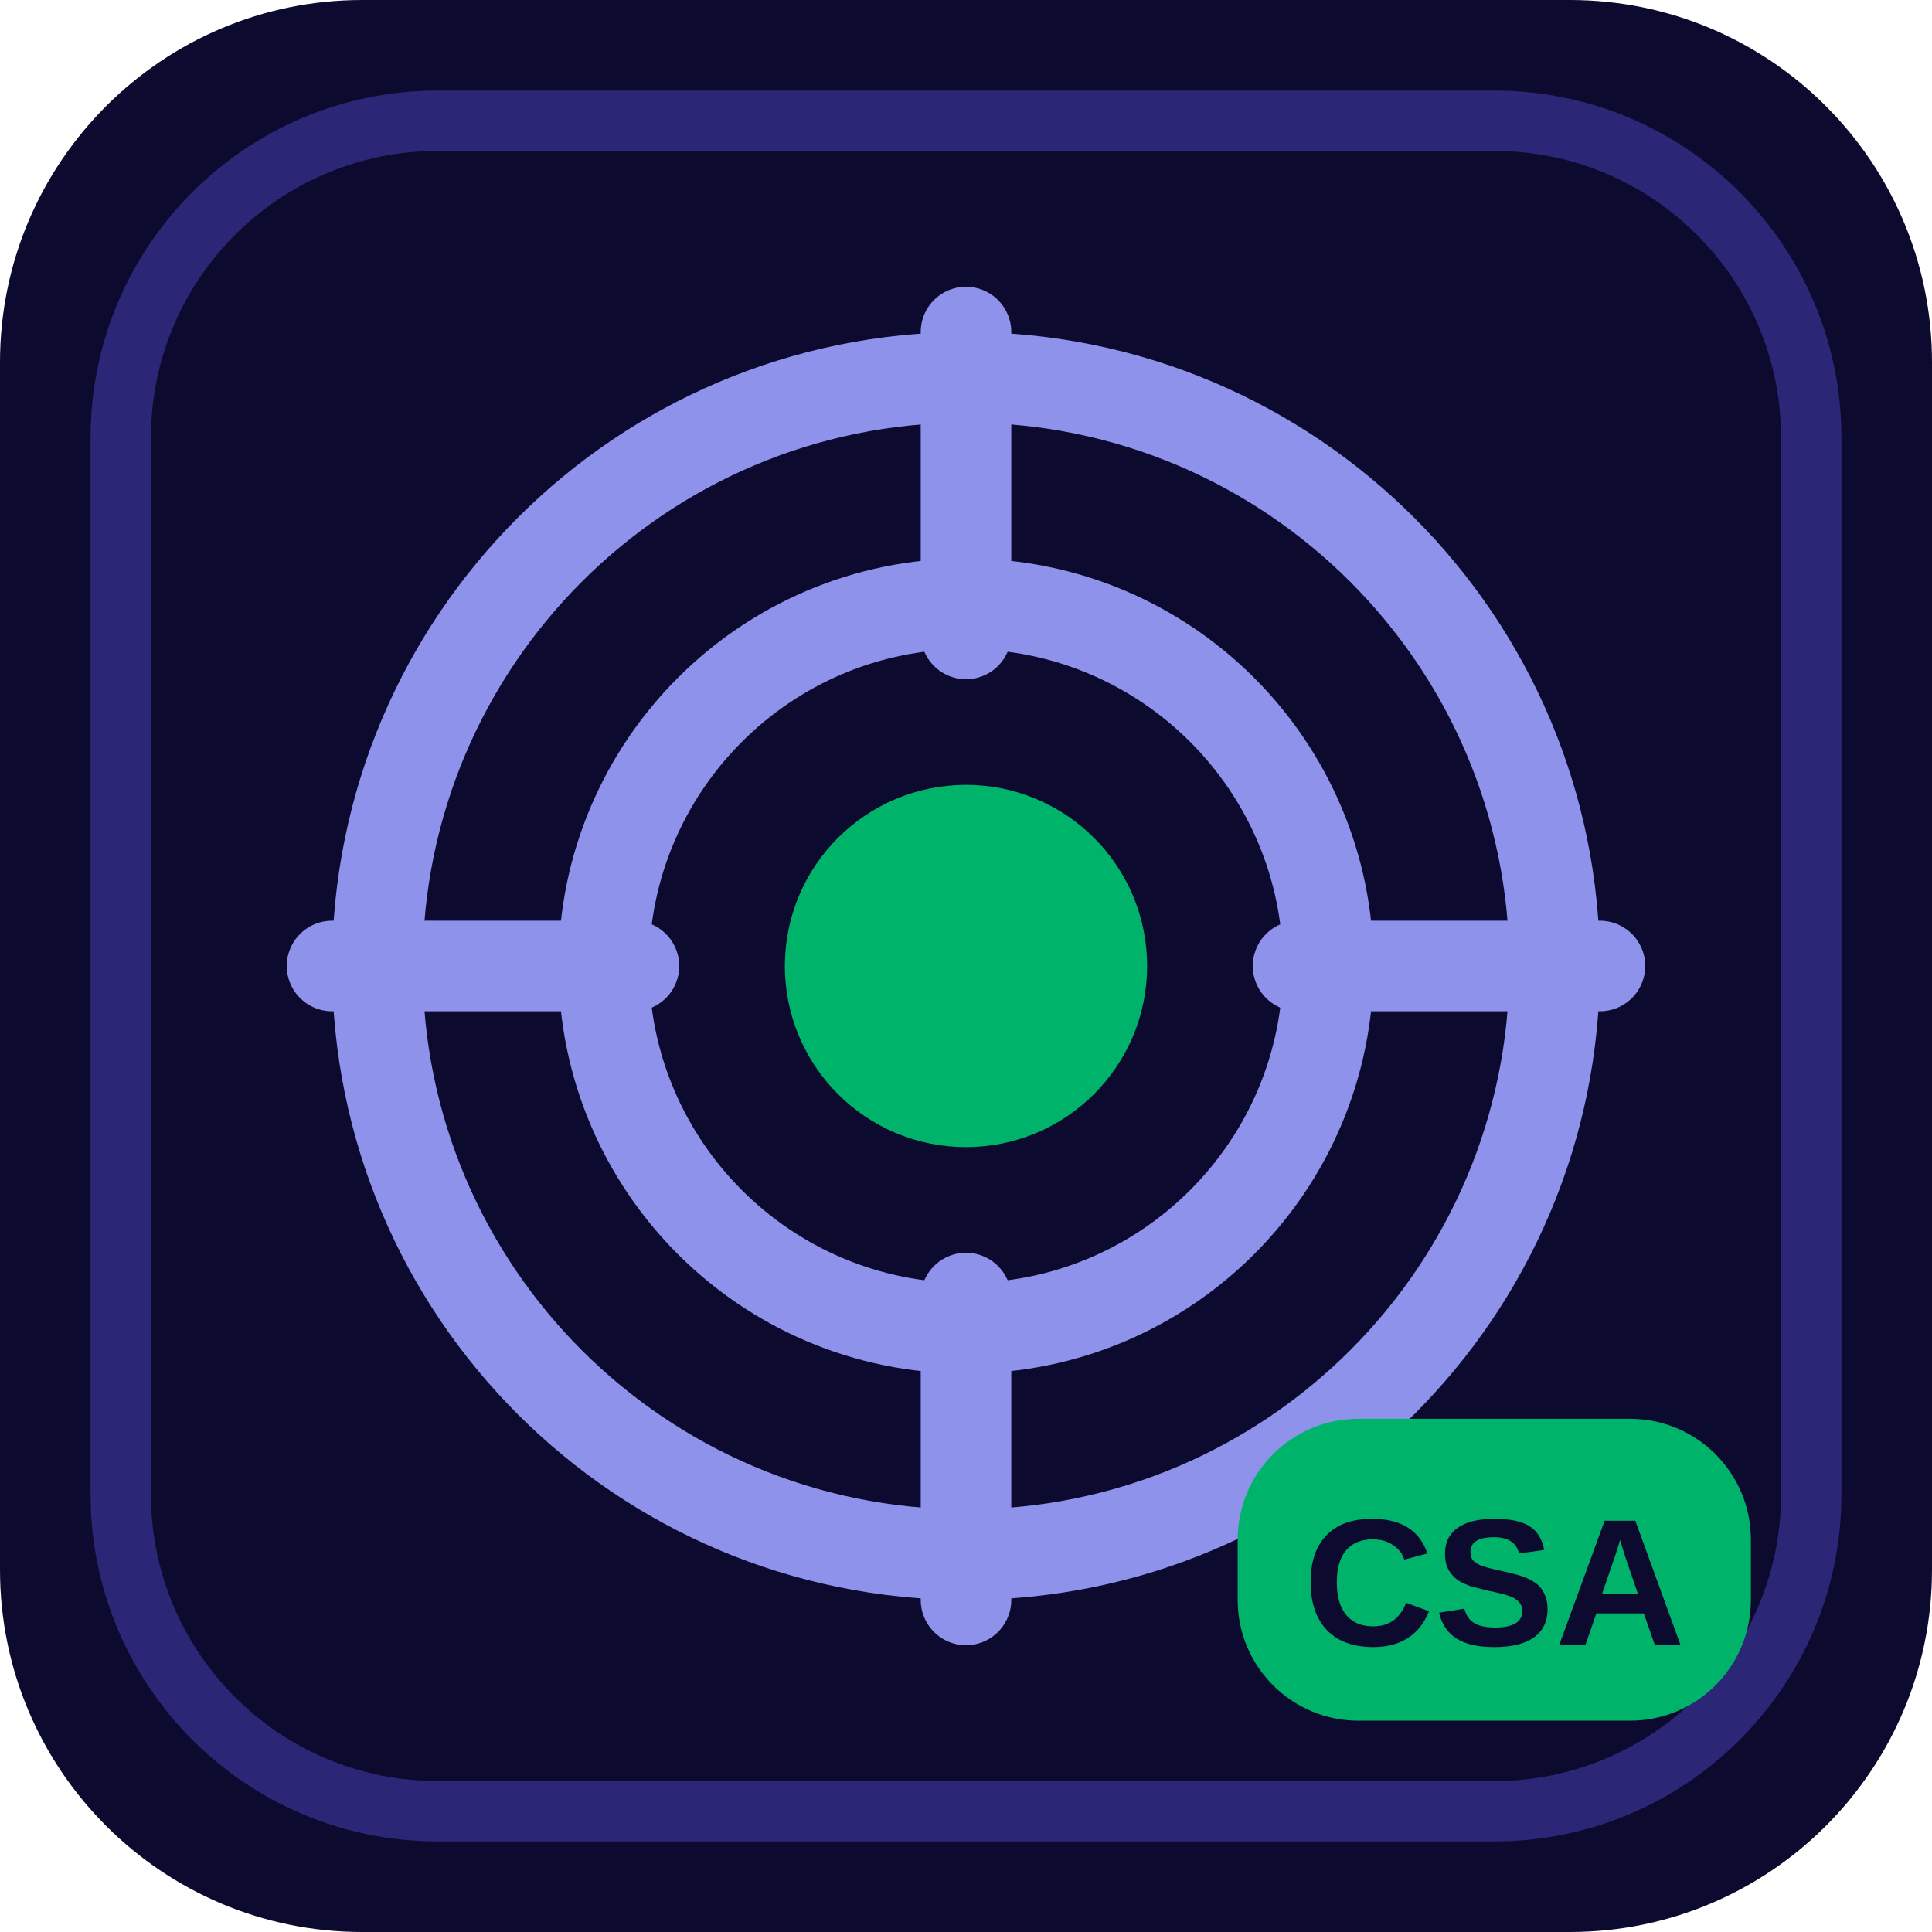
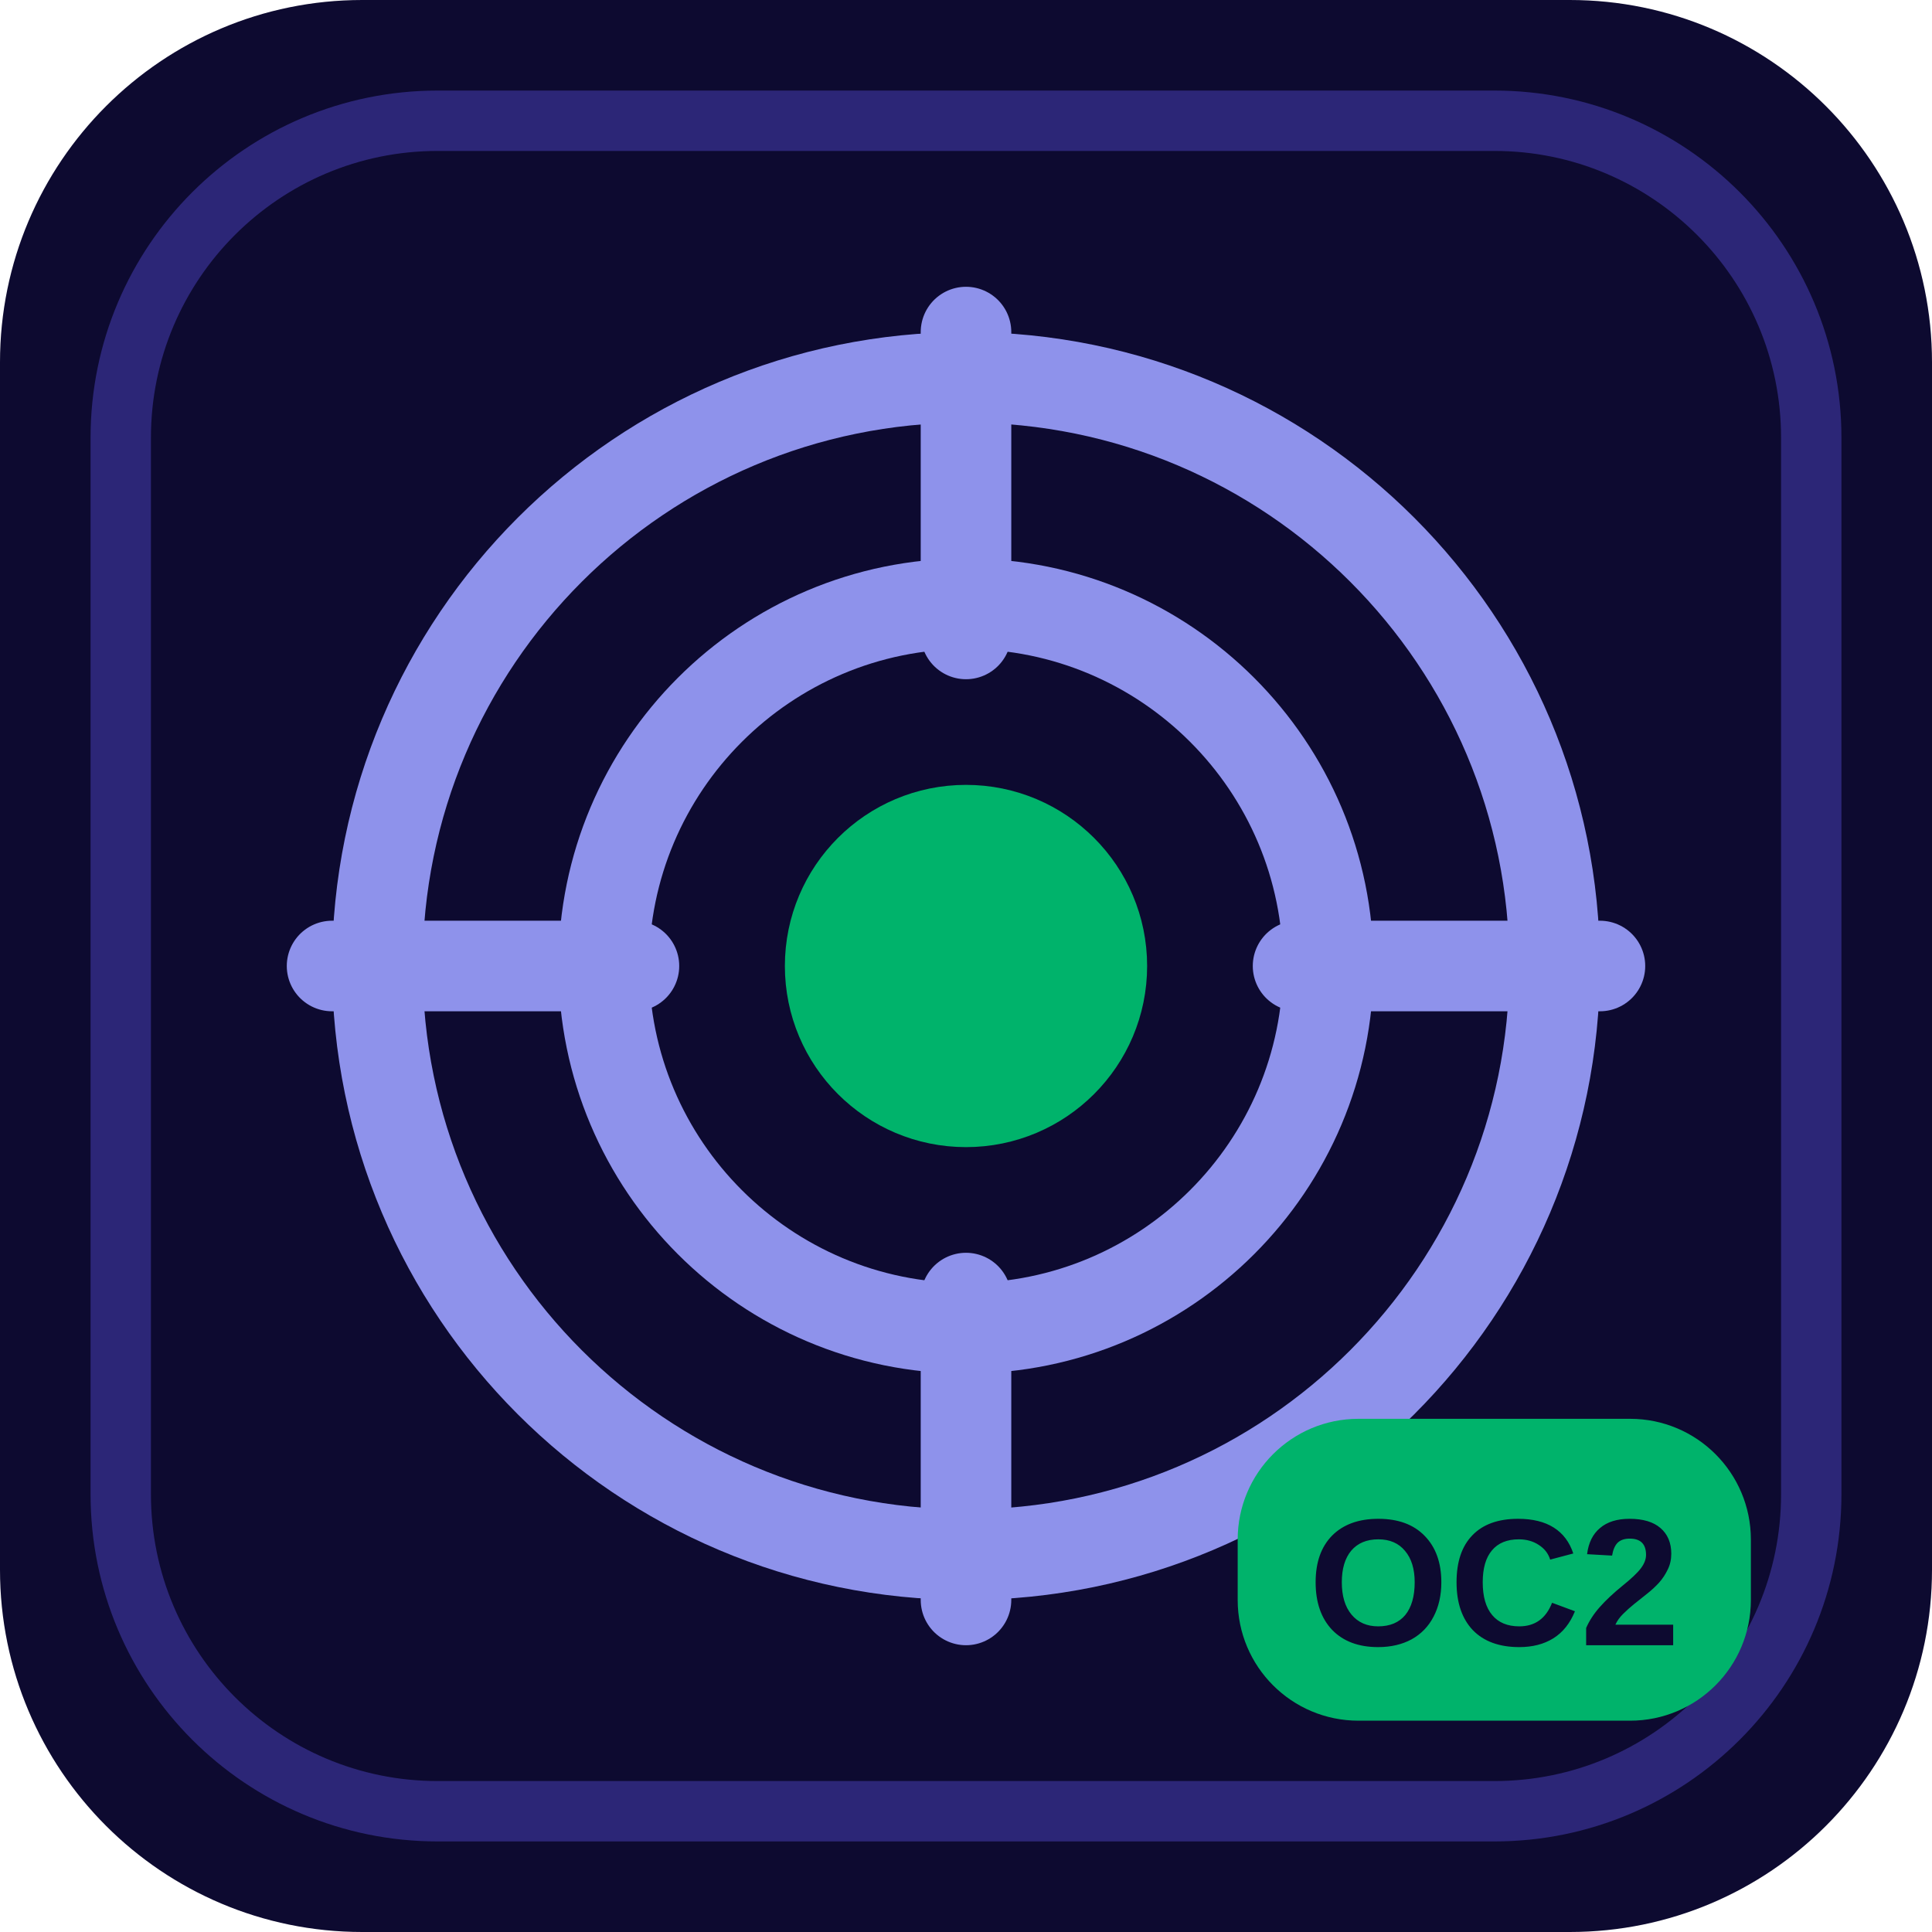
- <svg xmlns="http://www.w3.org/2000/svg" width="128" height="128" viewBox="0 0 128 128" role="img" aria-label="cobalt-strike-aggressor-development icon">
+ <svg xmlns="http://www.w3.org/2000/svg" width="128" height="128" viewBox="0 0 128 128" role="img" aria-label="Outflank C2 icon">
  <rect width="128" height="128" rx="24" fill="#0D0A30" />
  <rect x="8" y="8" width="112" height="112" rx="21" fill="none" stroke="#2C2677" stroke-width="4" />
  <g>
    <circle cx="64" cy="64" r="39" fill="none" stroke="#8E92EB" stroke-width="6" />
    <circle cx="64" cy="64" r="24" fill="none" stroke="#8E92EB" stroke-width="6" />
    <circle cx="64" cy="64" r="9" fill="#00B36B" stroke="#00B36B" stroke-width="6" />
    <line x1="64" y1="22" x2="64" y2="42" stroke="#8E92EB" stroke-width="6" stroke-linecap="round" />
    <line x1="64" y1="86" x2="64" y2="106" stroke="#8E92EB" stroke-width="6" stroke-linecap="round" />
    <line x1="22" y1="64" x2="42" y2="64" stroke="#8E92EB" stroke-width="6" stroke-linecap="round" />
    <line x1="86" y1="64" x2="106" y2="64" stroke="#8E92EB" stroke-width="6" stroke-linecap="round" />
  </g>
  <rect x="82" y="94" width="34" height="20" rx="8" fill="#00B36B" />
-   <text x="99" y="109" fill="#0D0A30" font-family="Arial, Helvetica, sans-serif" font-size="12" font-weight="800" text-anchor="middle">CSA</text>
+   <text x="99" y="109" fill="#0D0A30" font-family="Arial, Helvetica, sans-serif" font-size="12" font-weight="800" text-anchor="middle">OC2</text>
</svg>
